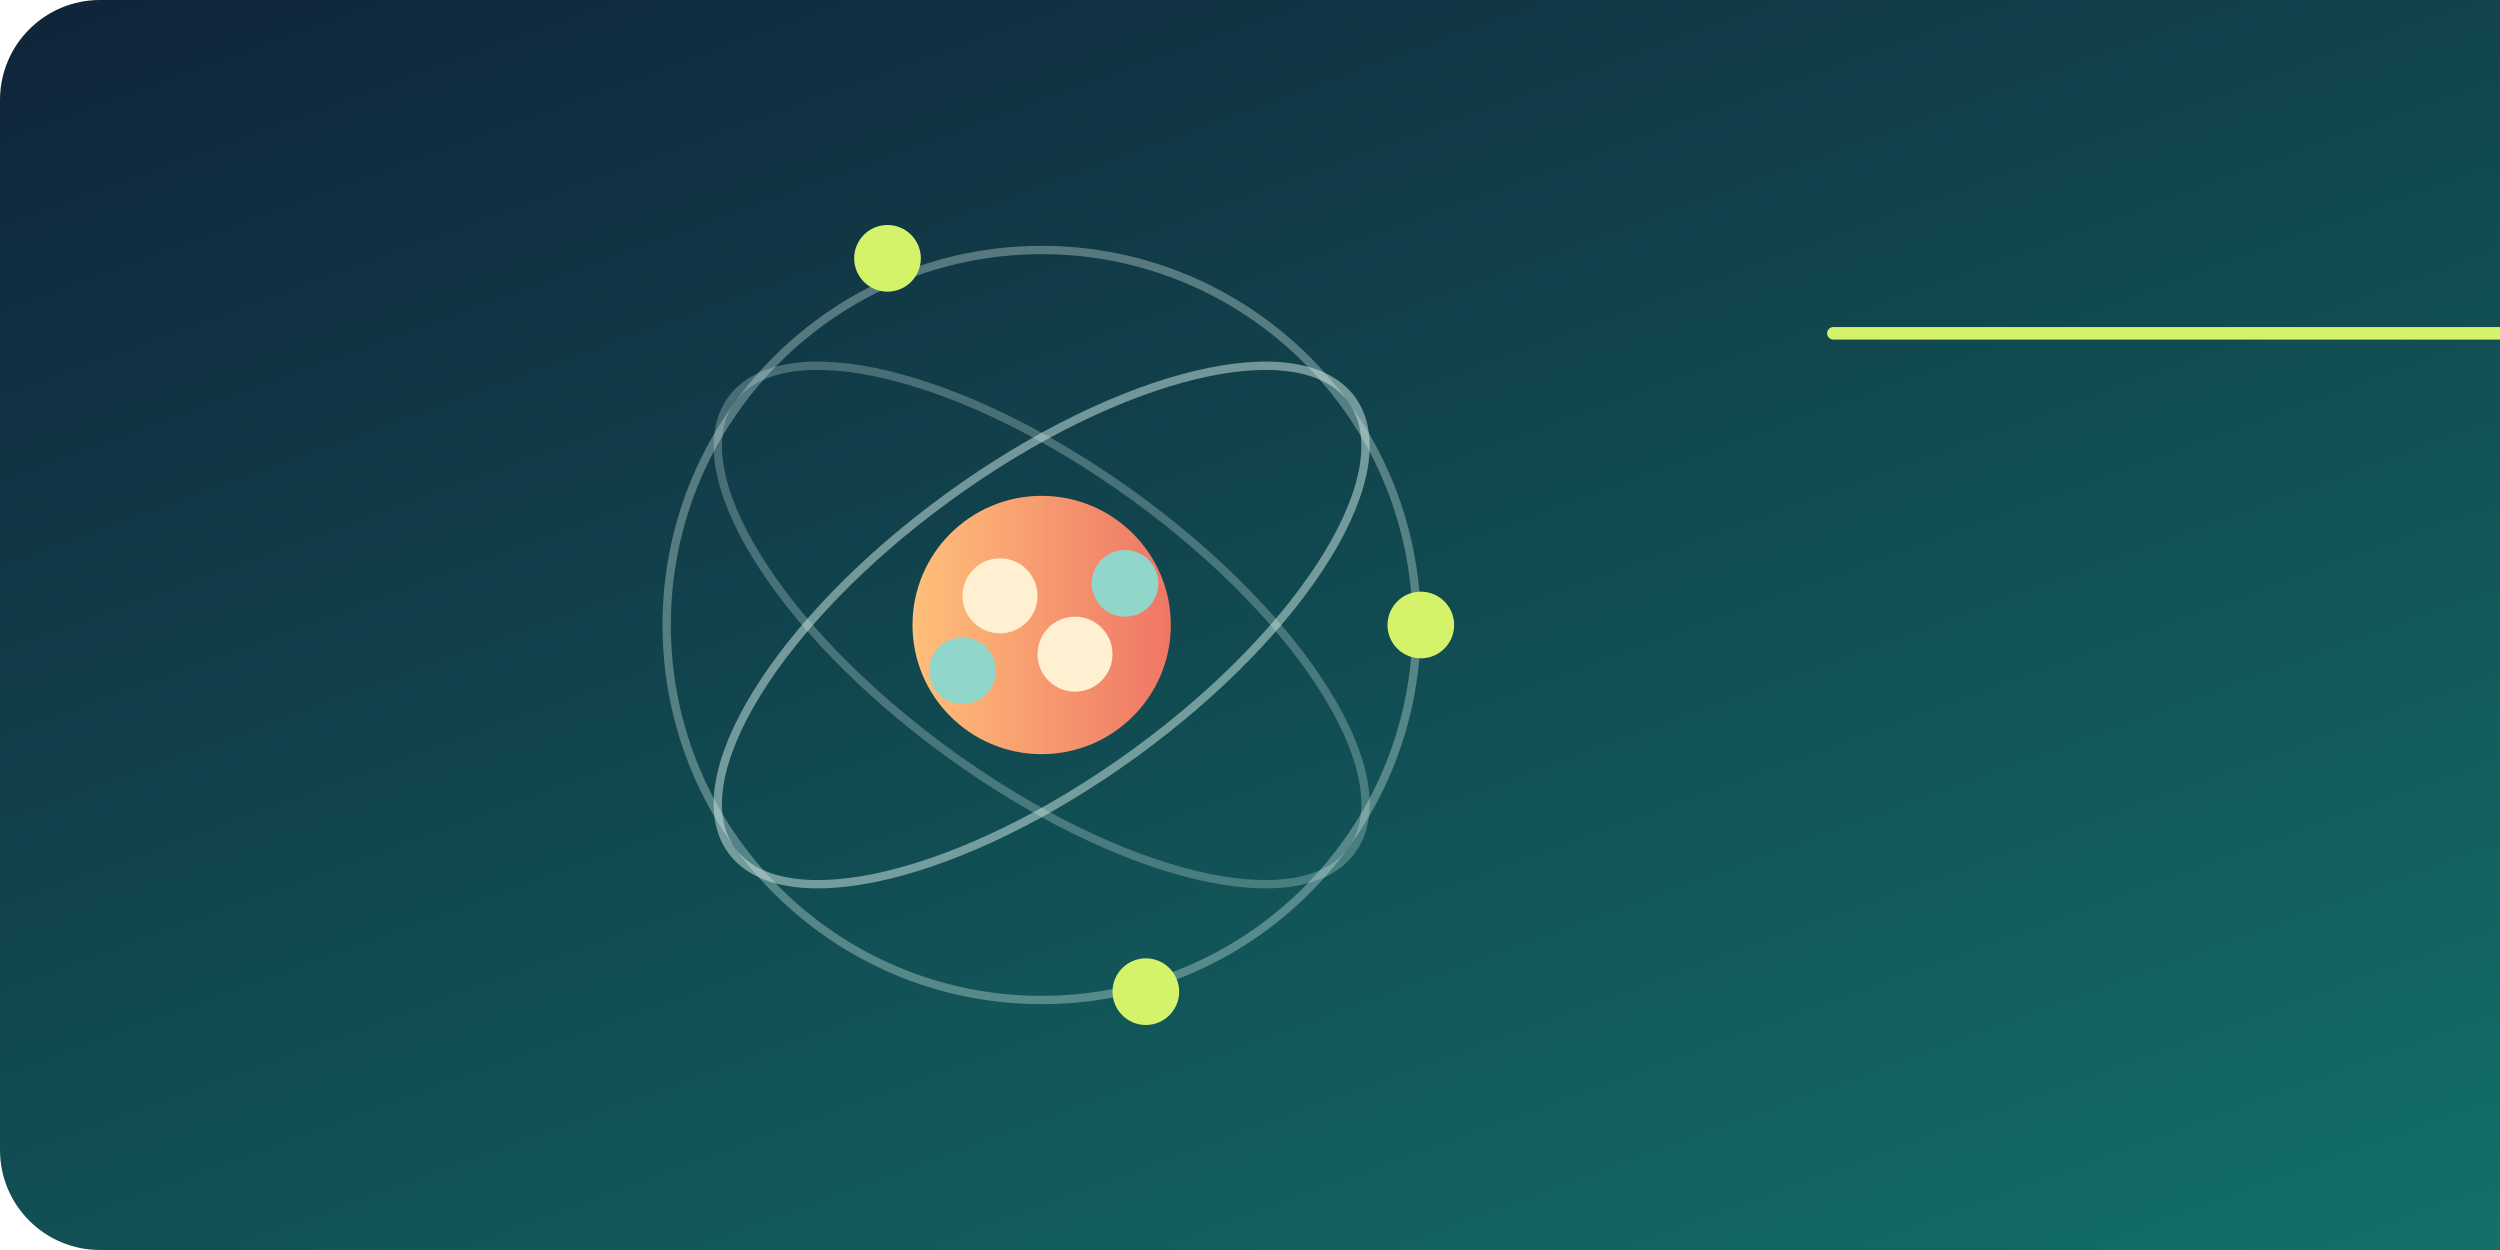
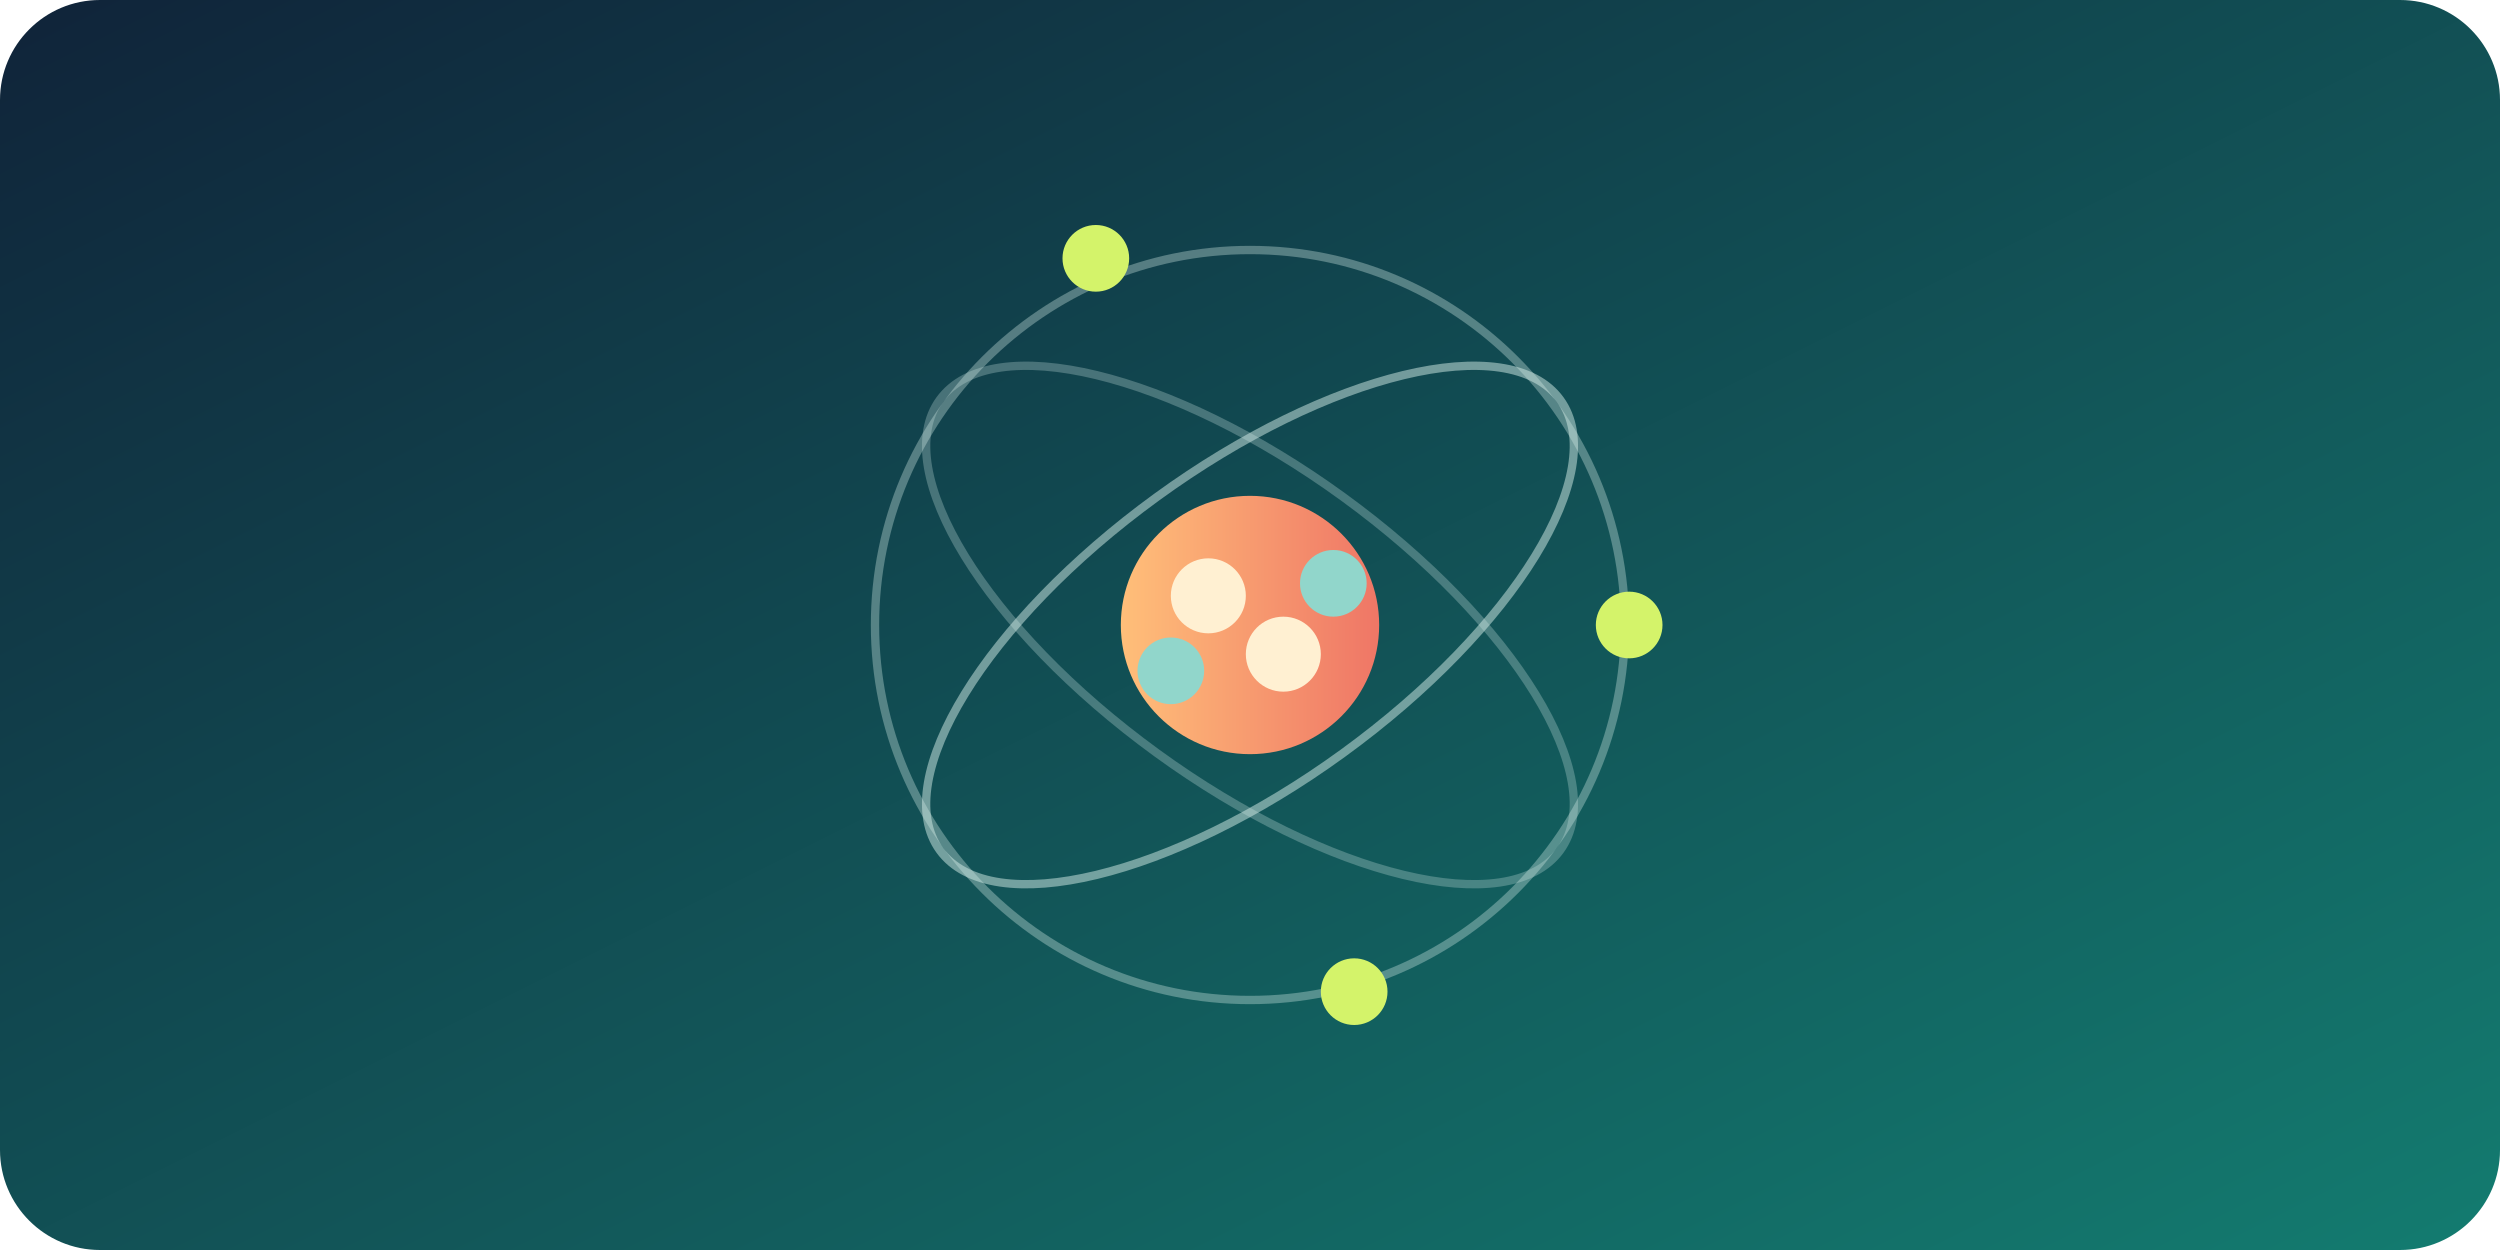
- <svg xmlns="http://www.w3.org/2000/svg" viewBox="0 0 600 300" role="img" aria-labelledby="t d">
+ <svg xmlns="http://www.w3.org/2000/svg" viewBox="-50 0 600 300" role="img" aria-labelledby="t d">
  <defs>
    <linearGradient id="bg" x2="1" y2="1">
      <stop stop-color="#102339" />
      <stop offset="1" stop-color="#137c70" />
    </linearGradient>
    <linearGradient id="core" x2="1">
      <stop stop-color="#ffbf79" />
      <stop offset="1" stop-color="#ef7666" />
    </linearGradient>
  </defs>
-   <rect width="820" height="300" rx="24" fill="url(#bg)" />
+   <rect x="-50" width="600" height="300" rx="24" fill="url(#bg)" />
  <circle cx="250" cy="150" r="90" fill="none" stroke="#d6eee8" stroke-opacity=".35" stroke-width="2" />
  <ellipse cx="250" cy="150" rx="92" ry="38" transform="rotate(-36 250 150)" fill="none" stroke="#d6eee8" stroke-opacity=".5" stroke-width="2" />
  <ellipse cx="250" cy="150" rx="92" ry="38" transform="rotate(36 250 150)" fill="none" stroke="#d6eee8" stroke-opacity=".28" stroke-width="2" />
  <circle cx="250" cy="150" r="31" fill="url(#core)" />
  <circle cx="240" cy="143" r="9" fill="#fff0d2" />
  <circle cx="258" cy="157" r="9" fill="#fff0d2" />
  <circle cx="270" cy="140" r="8" fill="#91d6cb" />
  <circle cx="231" cy="161" r="8" fill="#91d6cb" />
  <circle cx="341" cy="150" r="8" fill="#d4f36a" />
  <circle cx="213" cy="62" r="8" fill="#d4f36a" />
  <circle cx="275" cy="238" r="8" fill="#d4f36a" />
-   <path d="M440 80h280" stroke="#d4f36a" stroke-width="3" stroke-linecap="round" />
</svg>
